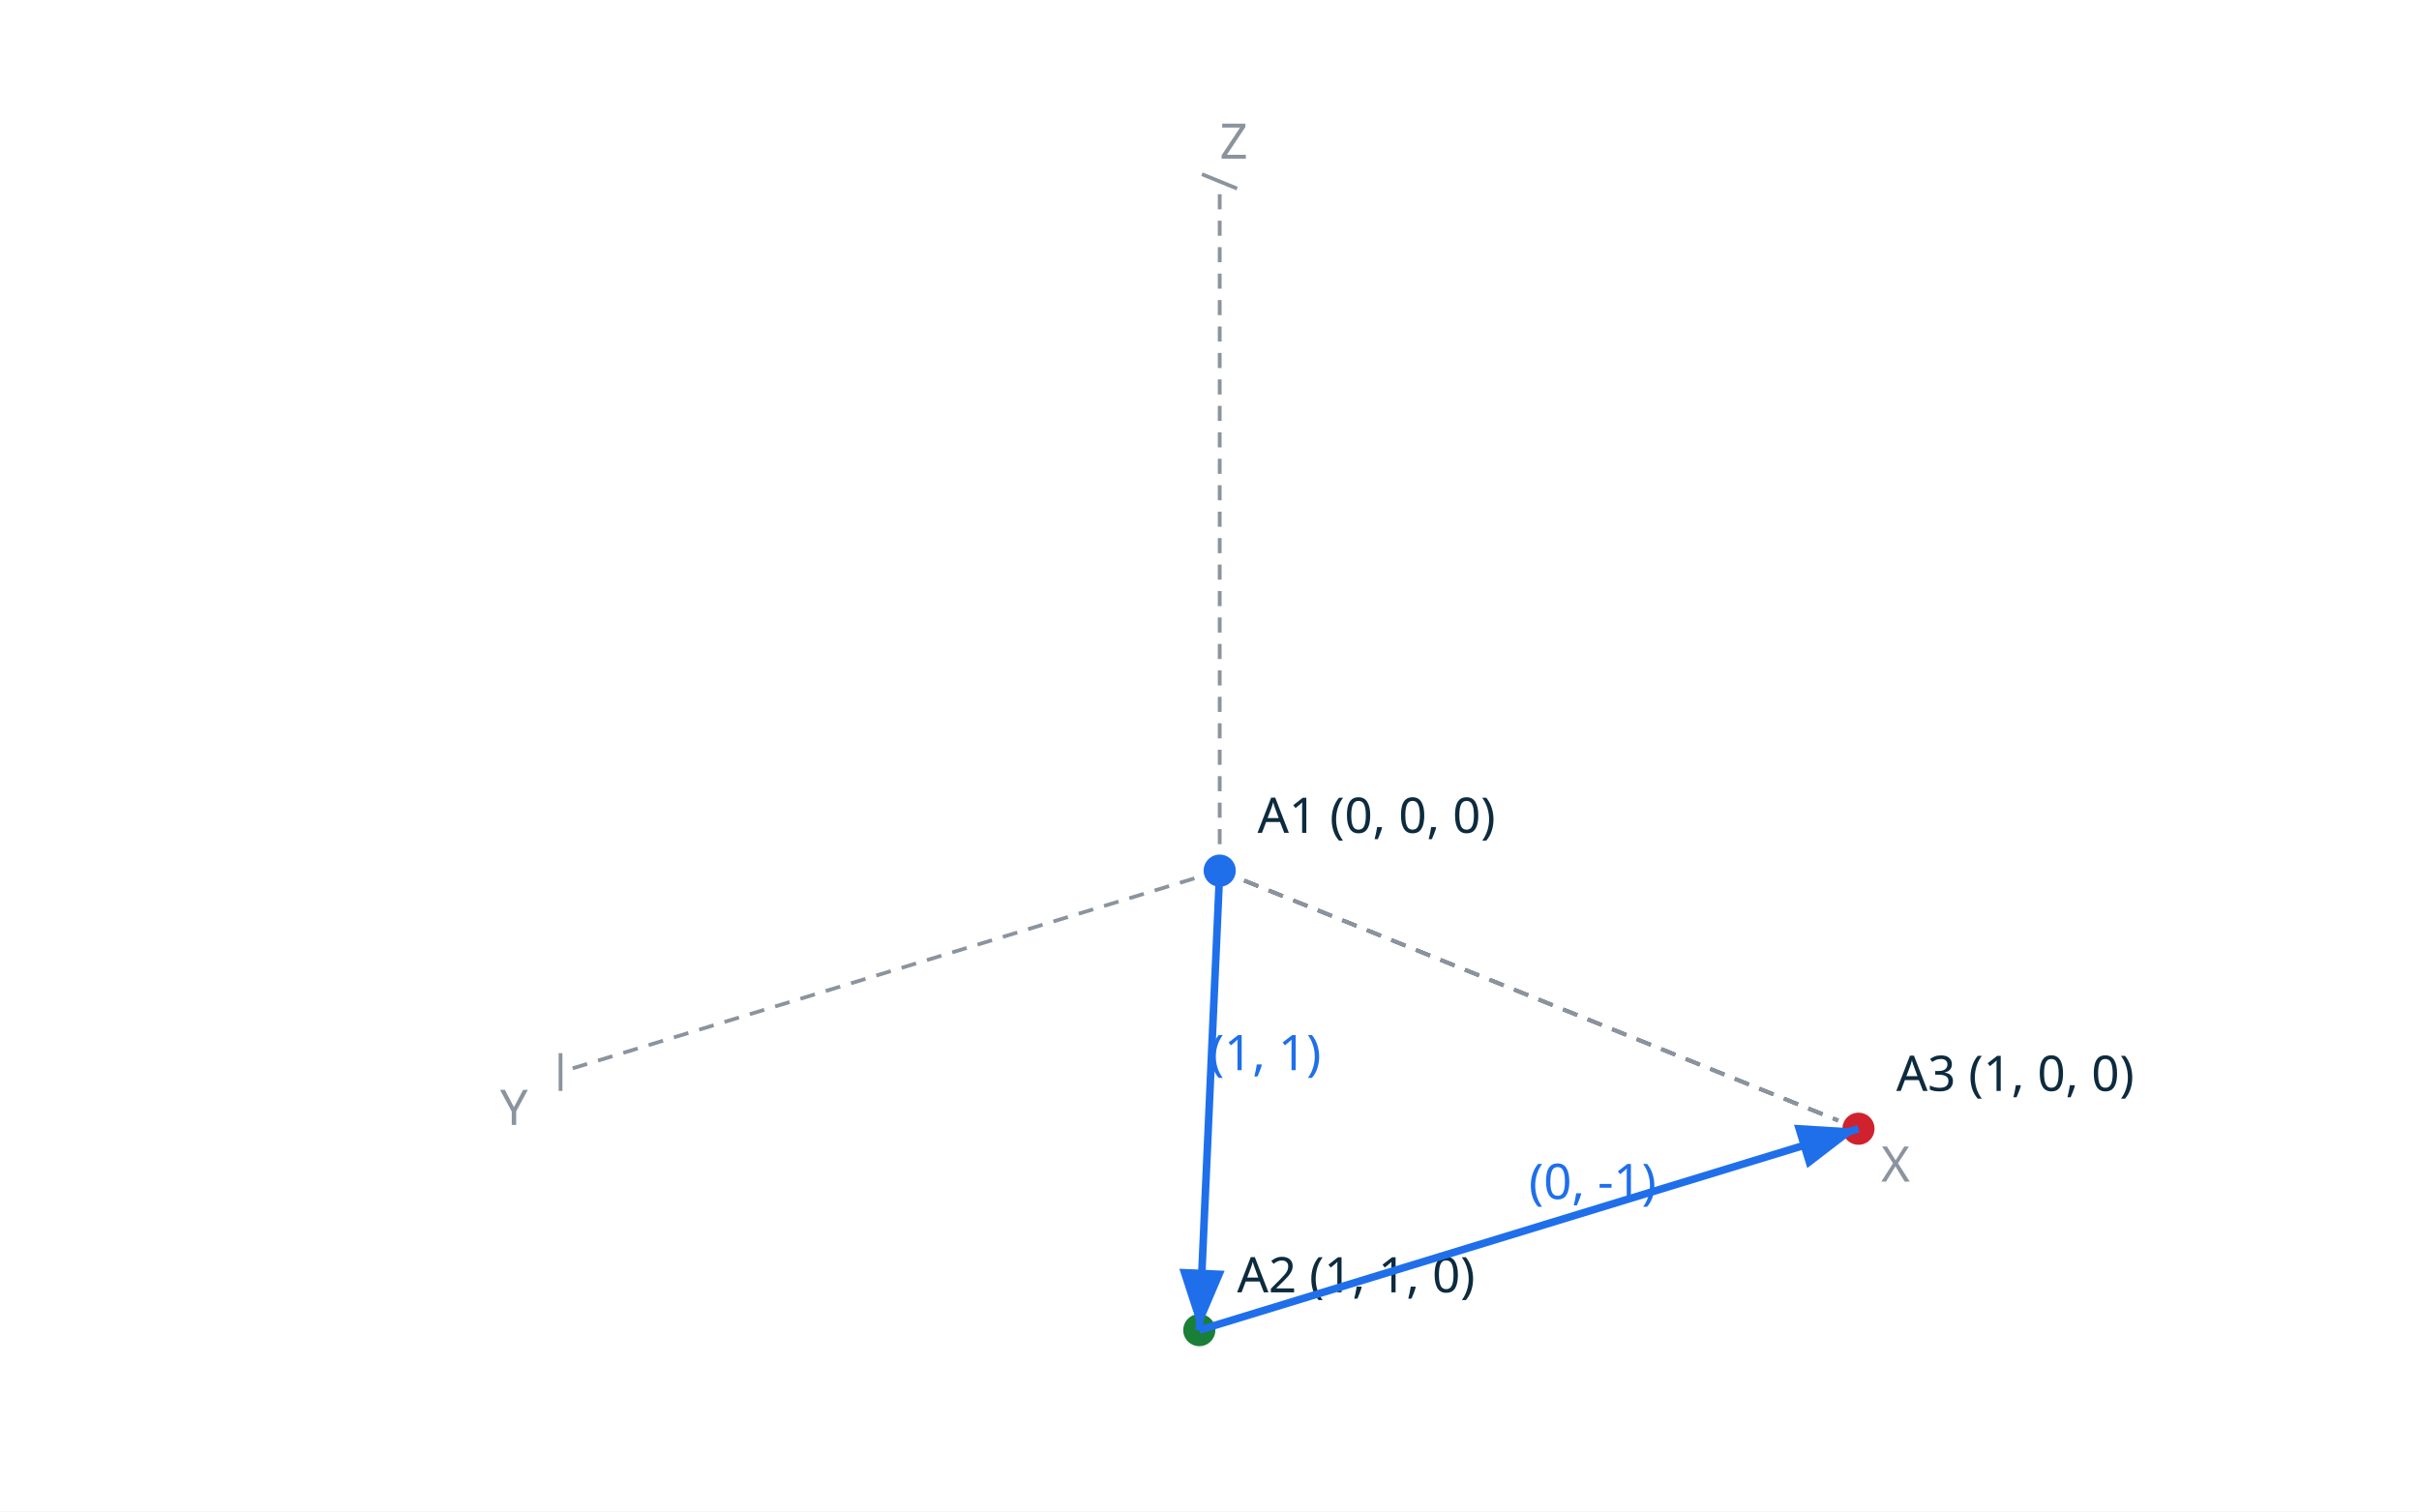
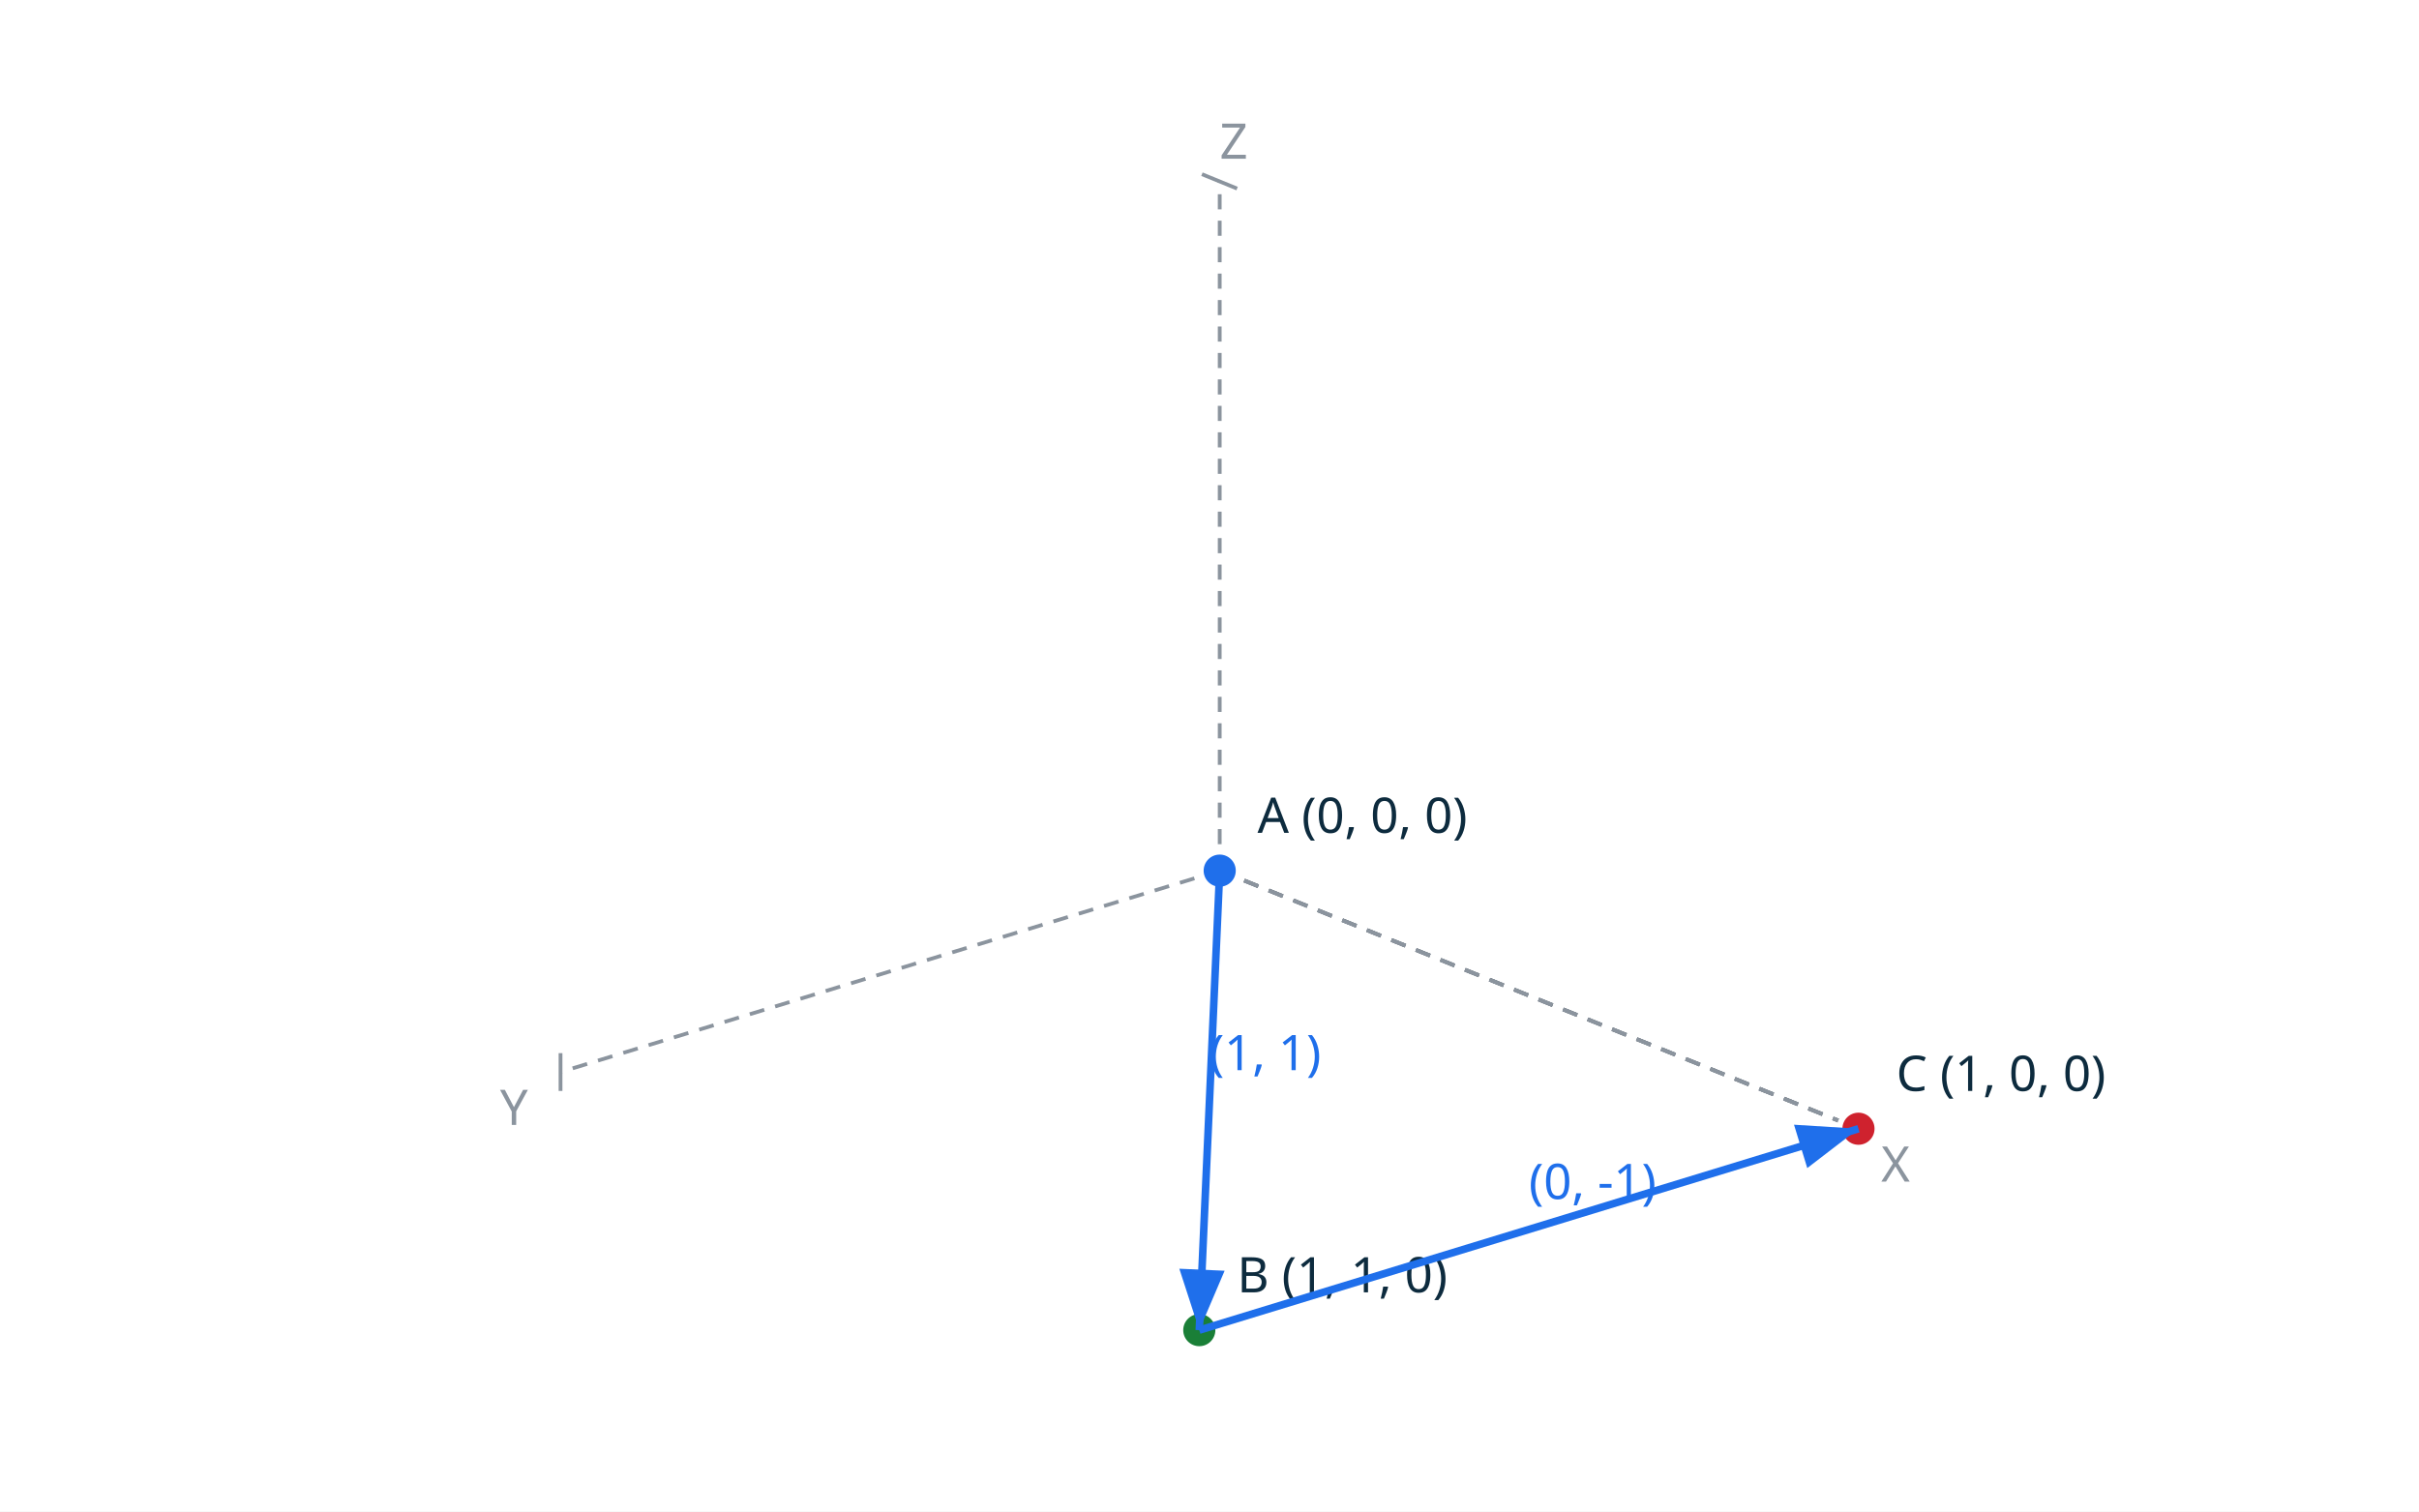
<svg xmlns="http://www.w3.org/2000/svg" viewBox="0 0 640 400" width="640" height="400">
  <rect width="640" height="400" fill="#ffffff" />
  <circle cx="322.7" cy="230.4" r="2.5" fill="#ffffff" stroke="#6e7781" stroke-width="1.0" />
  <circle cx="322.7" cy="230.4" r="2.5" fill="#ffffff" stroke="#6e7781" stroke-width="1.0" />
  <line x1="322.7" y1="230.4" x2="491.7" y2="298.7" stroke="#6e7781" stroke-width="1.0" stroke-dasharray="4 3" />
  <line x1="491.7" y1="298.7" x2="317.3" y2="352.0" stroke="#6e7781" stroke-width="1.0" stroke-dasharray="4 3" />
  <circle cx="491.7" cy="298.7" r="2.5" fill="#ffffff" stroke="#6e7781" stroke-width="1.0" />
  <circle cx="317.3" cy="352.0" r="2.5" fill="#ffffff" stroke="#6e7781" stroke-width="1.0" />
  <line x1="322.7" y1="230.4" x2="491.7" y2="298.7" stroke="#6e7781" stroke-width="1.0" stroke-dasharray="4 3" />
  <circle cx="491.7" cy="298.7" r="2.5" fill="#ffffff" stroke="#6e7781" stroke-width="1.0" />
  <circle cx="491.7" cy="298.7" r="2.5" fill="#ffffff" stroke="#6e7781" stroke-width="1.0" />
  <line x1="322.7" y1="230.4" x2="491.7" y2="298.7" stroke="#8b949e" stroke-width="1.0" stroke-dasharray="4 3" />
  <text x="497.7" y="312.7" fill="#8b949e" font-family="sans-serif" font-size="13">X</text>
  <line x1="322.7" y1="230.4" x2="148.3" y2="283.7" stroke="#8b949e" stroke-width="1.0" stroke-dasharray="4 3" />
  <text x="132.3" y="297.7" fill="#8b949e" font-family="sans-serif" font-size="13">Y</text>
  <line x1="322.7" y1="230.4" x2="322.7" y2="48.0" stroke="#8b949e" stroke-width="1.0" stroke-dasharray="4 3" />
  <text x="322.7" y="42.0" fill="#8b949e" font-family="sans-serif" font-size="13">Z</text>
  <circle cx="322.7" cy="230.4" r="2.5" fill="#8b949e" />
  <line x1="496.5" y1="297.2" x2="487.0" y2="300.1" stroke="#8b949e" stroke-width="1.0" />
  <line x1="148.3" y1="288.7" x2="148.3" y2="278.7" stroke="#8b949e" stroke-width="1.0" />
  <line x1="318.0" y1="46.1" x2="327.3" y2="49.9" stroke="#8b949e" stroke-width="1.0" />
  <circle cx="322.7" cy="230.4" r="5.0" fill="#1f6feb" stroke="#ffffff" stroke-width="1.5" />
-   <text x="332.7" y="220.4" fill="#0d2b3e" font-family="sans-serif" font-size="13">A1 (0, 0, 0)</text>
+   <text x="332.7" y="220.4" fill="#0d2b3e" font-family="sans-serif" font-size="13">A (0, 0, 0)</text>
  <circle cx="317.3" cy="352.0" r="5.0" fill="#1a7f37" stroke="#ffffff" stroke-width="1.5" />
-   <text x="327.3" y="342.0" fill="#0d2b3e" font-family="sans-serif" font-size="13">A2 (1, 1, 0)</text>
+   <text x="327.3" y="342.0" fill="#0d2b3e" font-family="sans-serif" font-size="13">B (1, 1, 0)</text>
  <circle cx="491.7" cy="298.7" r="5.0" fill="#cf222e" stroke="#ffffff" stroke-width="1.5" />
-   <text x="501.7" y="288.7" fill="#0d2b3e" font-family="sans-serif" font-size="13">A3 (1, 0, 0)</text>
+   <text x="501.7" y="288.7" fill="#0d2b3e" font-family="sans-serif" font-size="13">C (1, 0, 0)</text>
  <defs>
    <marker id="arrow" markerWidth="10" markerHeight="10" refX="8" refY="3" orient="auto">
      <path d="M0,0 L8,3 L0,6 z" fill="#1a7f37" />
    </marker>
    <marker id="arrow1" markerWidth="10" markerHeight="10" refX="8" refY="3" orient="auto">
      <path d="M0,0 L8,3 L0,6 z" fill="#1f6feb" />
    </marker>
  </defs>
  <line x1="322.7" y1="230.4" x2="317.3" y2="352.0" stroke="#1f6feb" stroke-width="2.0" marker-end="url(#arrow1)" />
  <text x="320.0" y="283.2" fill="#1f6feb" font-family="sans-serif" font-size="13">(1, 1)</text>
  <line x1="317.3" y1="352.0" x2="491.7" y2="298.7" stroke="#1f6feb" stroke-width="2.0" marker-end="url(#arrow1)" />
  <text x="404.5" y="317.3" fill="#1f6feb" font-family="sans-serif" font-size="13">(0, -1)</text>
</svg>
